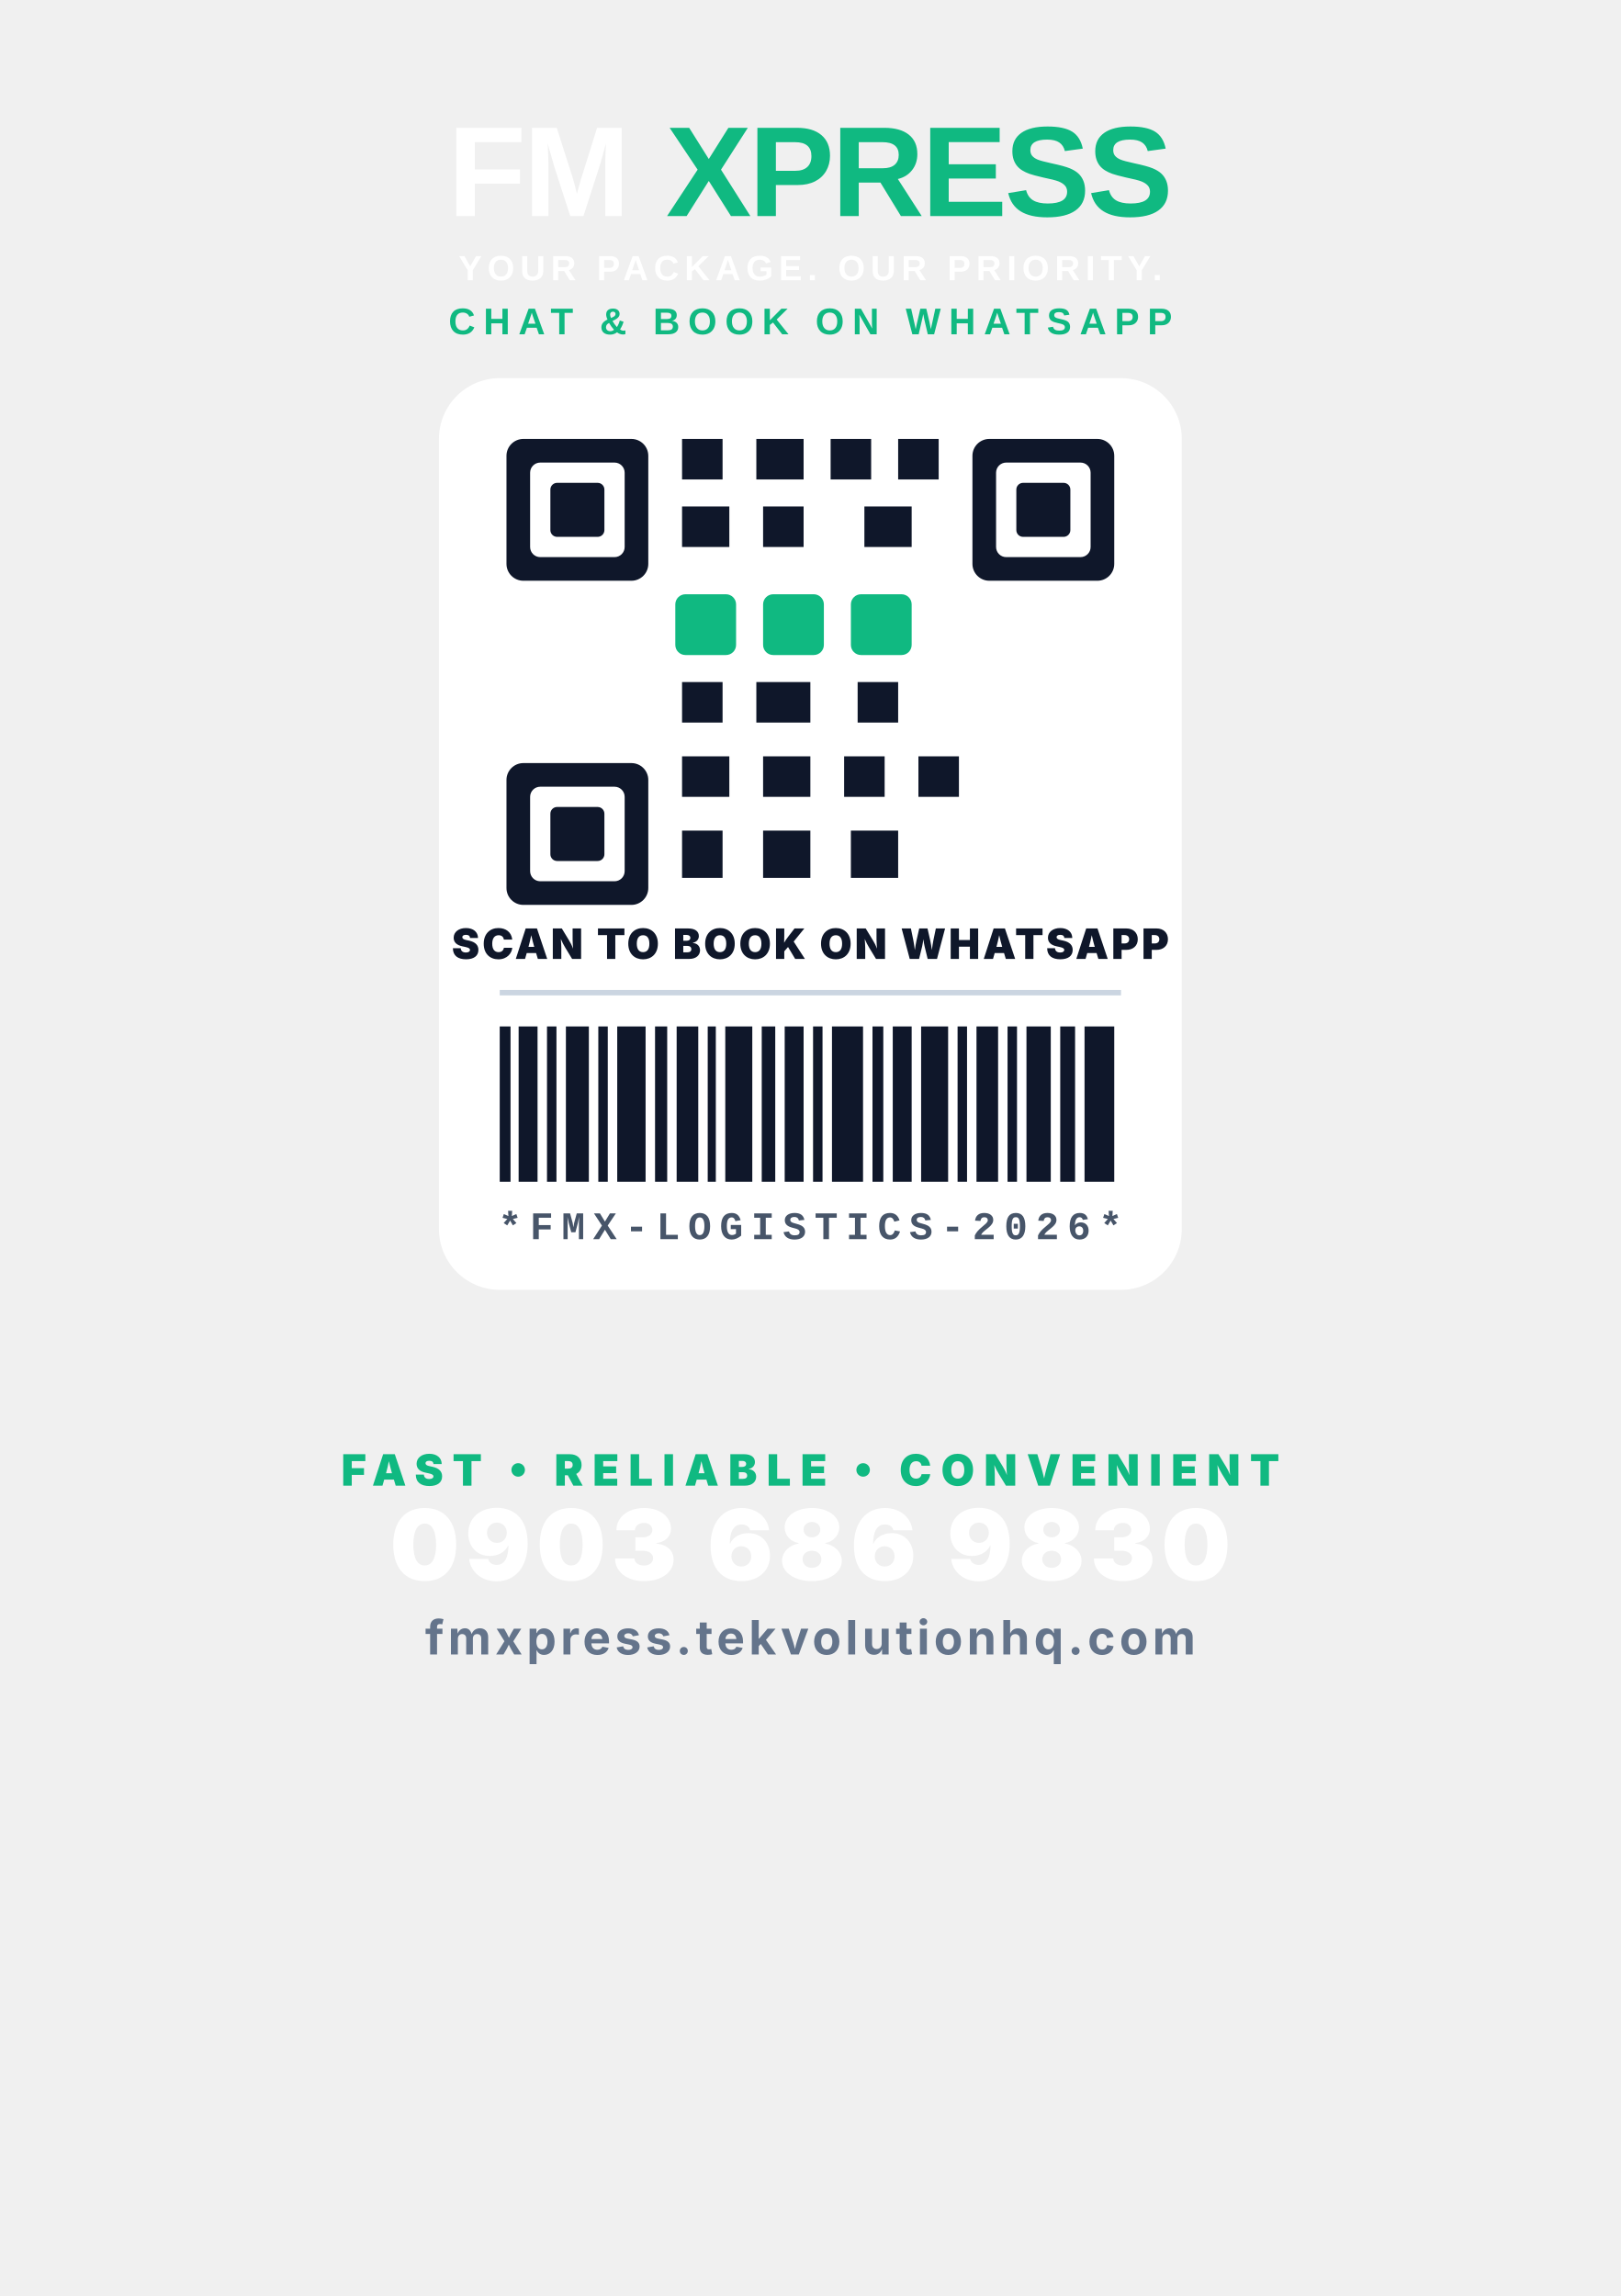
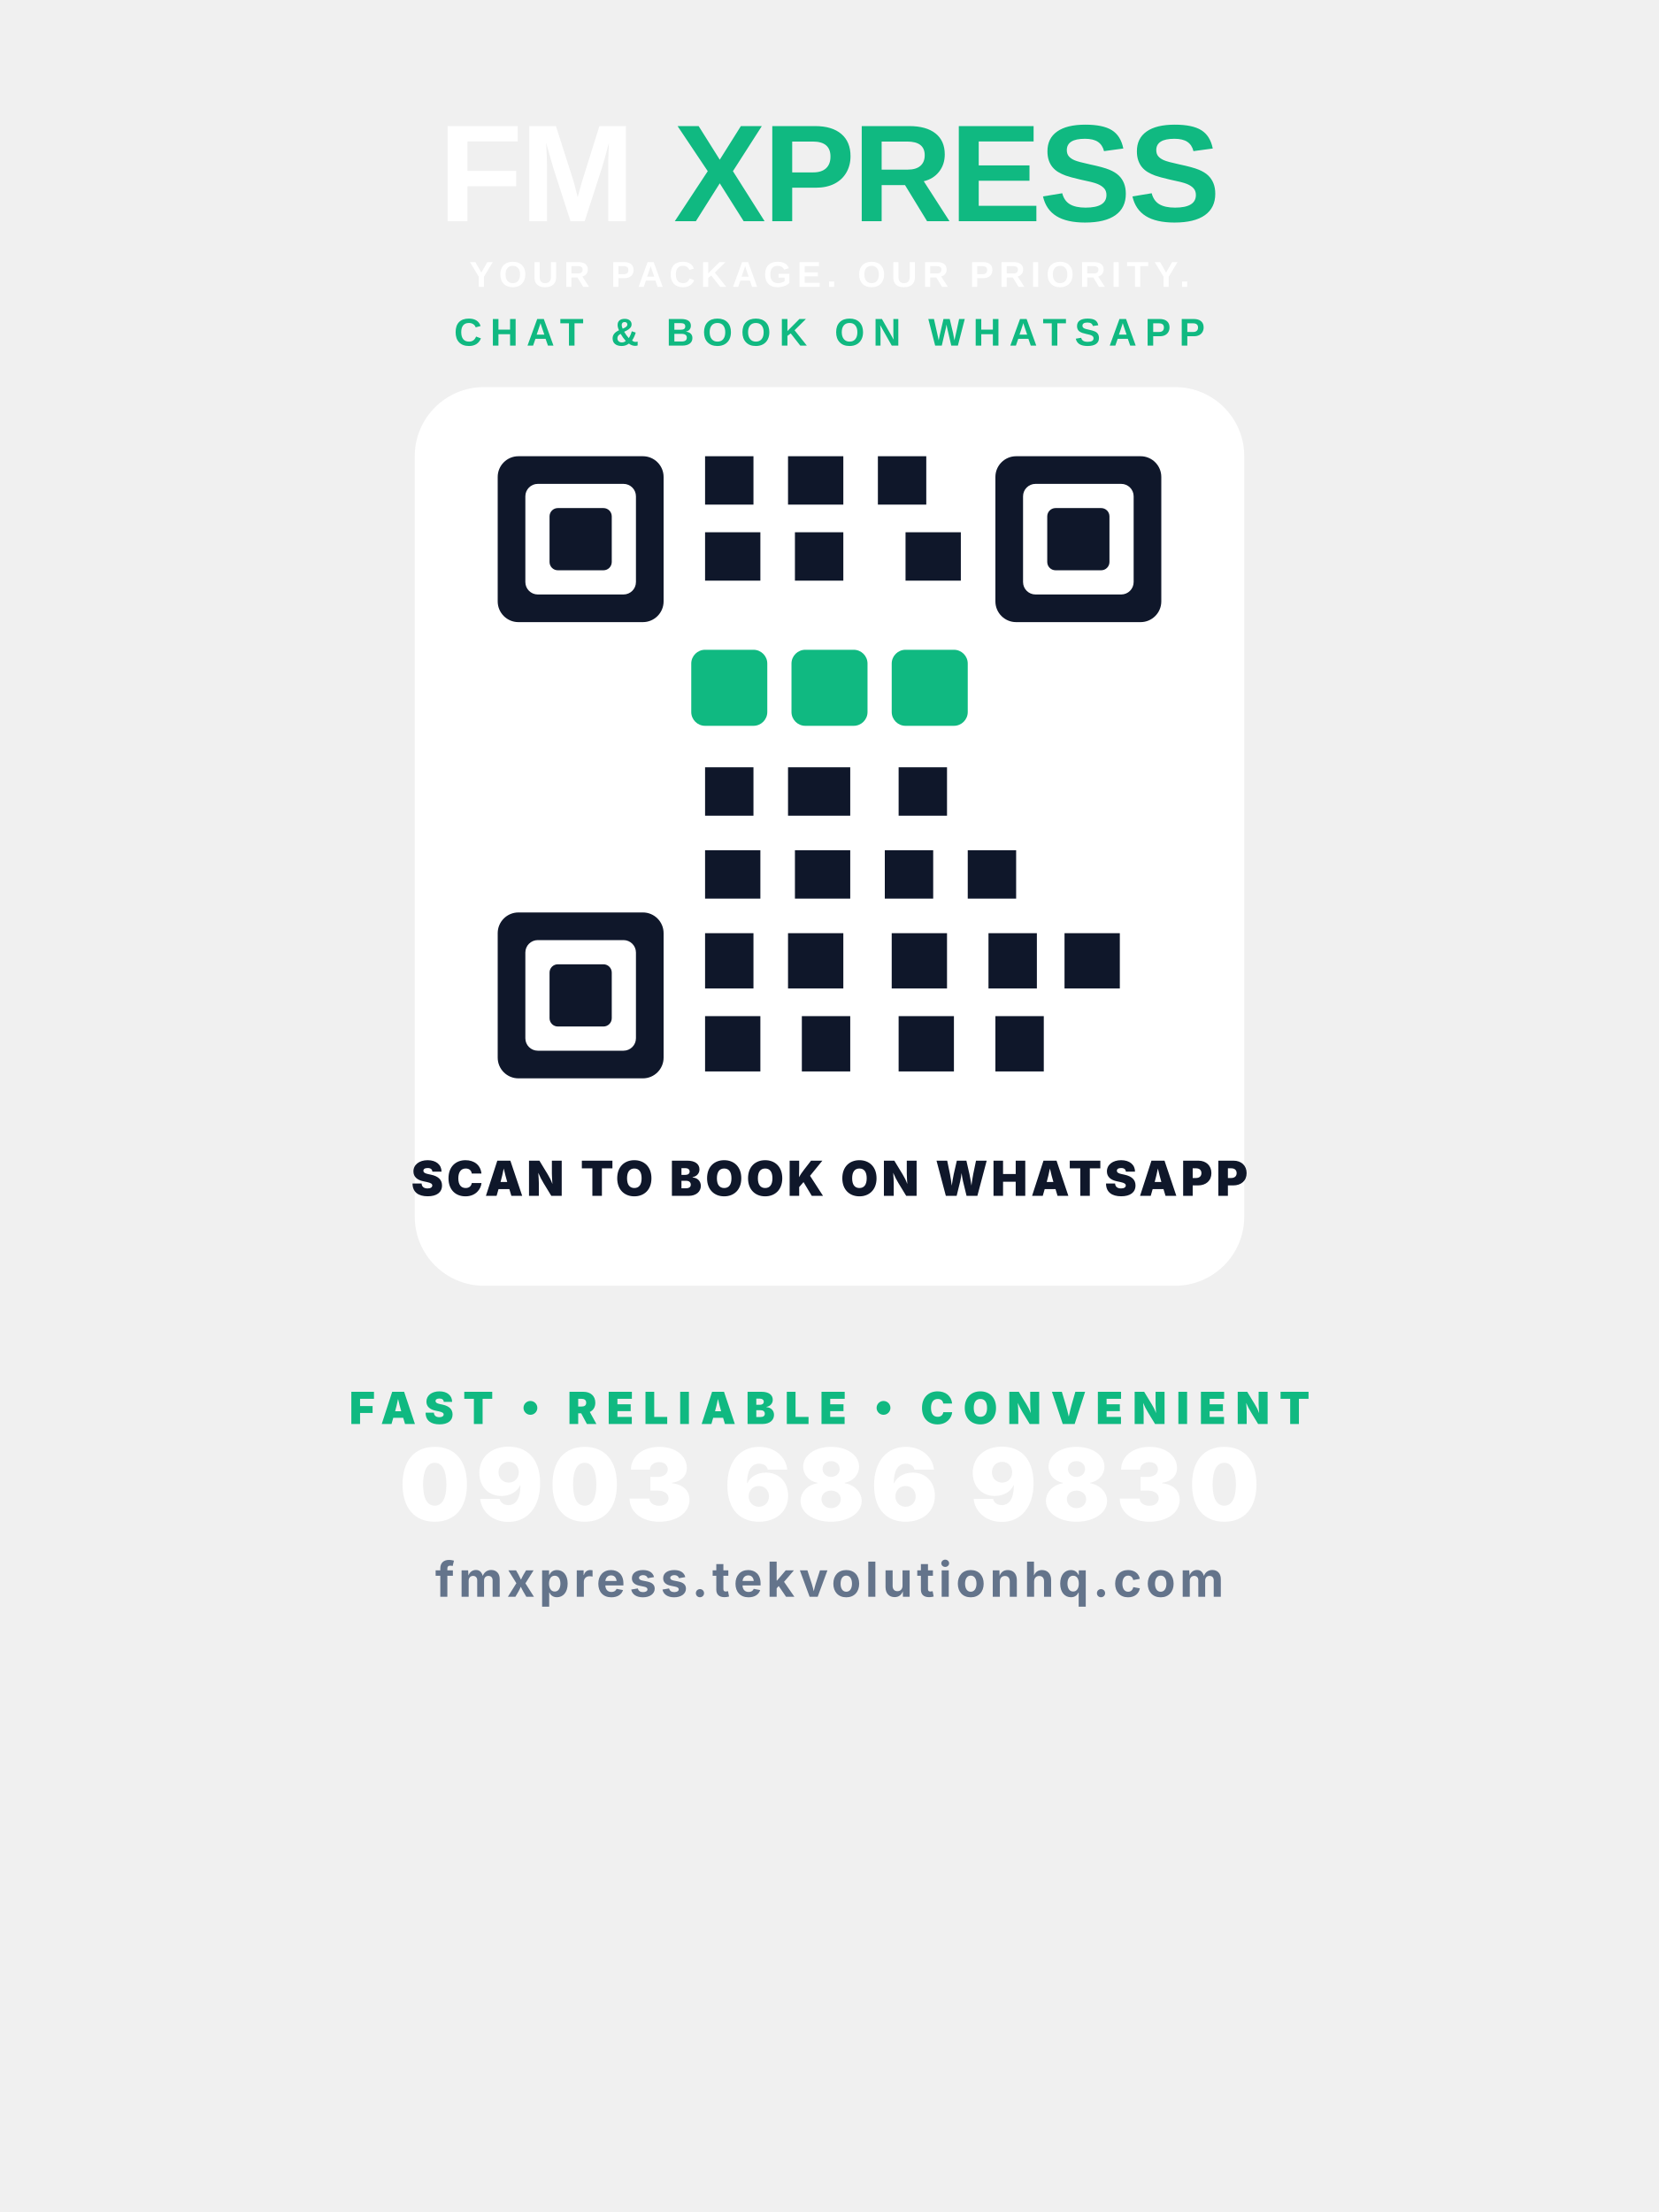
- <svg xmlns="http://www.w3.org/2000/svg" width="2400" height="3400" viewBox="0 0 2400 3400">
+ <svg xmlns="http://www.w3.org/2000/svg" width="2400" height="3200" viewBox="0 0 2400 3200">
  <g transform="translate(1200, 320)" text-anchor="middle">
-     <text y="0" font-family="-apple-system, 'SF Pro Display', 'Helvetica Neue', Arial, sans-serif" font-weight="900" font-size="190" letter-spacing="-4">
+     <text y="0" font-family="-apple-system, 'SF Pro Display', 'Helvetica Neue', Arial, sans-serif" font-weight="900" font-size="200" letter-spacing="-4">
      <tspan fill="#FFFFFF">FM</tspan>
      <tspan fill="#10B981"> XPRESS</tspan>
    </text>
    <text y="95" font-family="-apple-system, 'SF Pro Display', 'Helvetica Neue', Arial, sans-serif" font-weight="800" font-size="52" fill="#FFFFFF" letter-spacing="8">
      YOUR PACKAGE. OUR PRIORITY.
    </text>
-     <text y="175" font-family="-apple-system, 'SF Pro Display', 'Helvetica Neue', Arial, sans-serif" font-weight="800" font-size="55" fill="#10B981" letter-spacing="12">
+     <text y="180" font-family="-apple-system, 'SF Pro Display', 'Helvetica Neue', Arial, sans-serif" font-weight="800" font-size="56" fill="#10B981" letter-spacing="12">
      CHAT &amp; BOOK ON WHATSAPP
    </text>
-     <g transform="translate(-550, 240)">
-       <rect width="1100" height="1350" rx="90" fill="#FFFFFF" />
-       <rect x="100" y="90" width="210" height="210" fill="#0F172A" rx="25" />
-       <rect x="135" y="125" width="140" height="140" fill="#FFFFFF" rx="15" />
-       <rect x="165" y="155" width="80" height="80" fill="#0F172A" rx="10" />
-       <rect x="790" y="90" width="210" height="210" fill="#0F172A" rx="25" />
-       <rect x="825" y="125" width="140" height="140" fill="#FFFFFF" rx="15" />
-       <rect x="855" y="155" width="80" height="80" fill="#0F172A" rx="10" />
-       <rect x="100" y="570" width="210" height="210" fill="#0F172A" rx="25" />
-       <rect x="135" y="605" width="140" height="140" fill="#FFFFFF" rx="15" />
-       <rect x="165" y="635" width="80" height="80" fill="#0F172A" rx="10" />
-       <rect x="360" y="90" width="60" height="60" fill="#0F172A" />
-       <rect x="470" y="90" width="70" height="60" fill="#0F172A" />
-       <rect x="580" y="90" width="60" height="60" fill="#0F172A" />
-       <rect x="680" y="90" width="60" height="60" fill="#0F172A" />
-       <rect x="360" y="190" width="70" height="60" fill="#0F172A" />
-       <rect x="480" y="190" width="60" height="60" fill="#0F172A" />
-       <rect x="630" y="190" width="70" height="60" fill="#0F172A" />
-       <rect x="350" y="320" width="90" height="90" fill="#10B981" rx="15" />
-       <rect x="480" y="320" width="90" height="90" fill="#10B981" rx="15" />
-       <rect x="610" y="320" width="90" height="90" fill="#10B981" rx="15" />
-       <rect x="360" y="450" width="60" height="60" fill="#0F172A" />
-       <rect x="470" y="450" width="80" height="60" fill="#0F172A" />
-       <rect x="620" y="450" width="60" height="60" fill="#0F172A" />
-       <rect x="360" y="560" width="70" height="60" fill="#0F172A" />
-       <rect x="480" y="560" width="70" height="60" fill="#0F172A" />
-       <rect x="600" y="560" width="60" height="60" fill="#0F172A" />
-       <rect x="710" y="560" width="60" height="60" fill="#0F172A" />
-       <rect x="360" y="670" width="60" height="70" fill="#0F172A" />
-       <rect x="480" y="670" width="70" height="70" fill="#0F172A" />
-       <rect x="610" y="670" width="70" height="70" fill="#0F172A" />
-       <text x="550" y="860" font-family="-apple-system, 'SF Pro Display', sans-serif" font-weight="900" font-size="62" fill="#0F172A" text-anchor="middle" letter-spacing="4">
+     <g transform="translate(-600, 240)">
+       <rect width="1200" height="1300" rx="100" fill="#FFFFFF" />
+       <rect x="120" y="100" width="240" height="240" fill="#0F172A" rx="30" />
+       <rect x="160" y="140" width="160" height="160" fill="#FFFFFF" rx="18" />
+       <rect x="195" y="175" width="90" height="90" fill="#0F172A" rx="12" />
+       <rect x="840" y="100" width="240" height="240" fill="#0F172A" rx="30" />
+       <rect x="880" y="140" width="160" height="160" fill="#FFFFFF" rx="18" />
+       <rect x="915" y="175" width="90" height="90" fill="#0F172A" rx="12" />
+       <rect x="120" y="760" width="240" height="240" fill="#0F172A" rx="30" />
+       <rect x="160" y="800" width="160" height="160" fill="#FFFFFF" rx="18" />
+       <rect x="195" y="835" width="90" height="90" fill="#0F172A" rx="12" />
+       <rect x="420" y="100" width="70" height="70" fill="#0F172A" />
+       <rect x="540" y="100" width="80" height="70" fill="#0F172A" />
+       <rect x="670" y="100" width="70" height="70" fill="#0F172A" />
+       <rect x="420" y="210" width="80" height="70" fill="#0F172A" />
+       <rect x="550" y="210" width="70" height="70" fill="#0F172A" />
+       <rect x="710" y="210" width="80" height="70" fill="#0F172A" />
+       <rect x="400" y="380" width="110" height="110" fill="#10B981" rx="20" />
+       <rect x="545" y="380" width="110" height="110" fill="#10B981" rx="20" />
+       <rect x="690" y="380" width="110" height="110" fill="#10B981" rx="20" />
+       <rect x="420" y="550" width="70" height="70" fill="#0F172A" />
+       <rect x="540" y="550" width="90" height="70" fill="#0F172A" />
+       <rect x="700" y="550" width="70" height="70" fill="#0F172A" />
+       <rect x="420" y="670" width="80" height="70" fill="#0F172A" />
+       <rect x="550" y="670" width="80" height="70" fill="#0F172A" />
+       <rect x="680" y="670" width="70" height="70" fill="#0F172A" />
+       <rect x="800" y="670" width="70" height="70" fill="#0F172A" />
+       <rect x="420" y="790" width="70" height="80" fill="#0F172A" />
+       <rect x="540" y="790" width="80" height="80" fill="#0F172A" />
+       <rect x="690" y="790" width="80" height="80" fill="#0F172A" />
+       <rect x="830" y="790" width="70" height="80" fill="#0F172A" />
+       <rect x="940" y="790" width="80" height="80" fill="#0F172A" />
+       <rect x="420" y="910" width="80" height="80" fill="#0F172A" />
+       <rect x="560" y="910" width="70" height="80" fill="#0F172A" />
+       <rect x="700" y="910" width="80" height="80" fill="#0F172A" />
+       <rect x="840" y="910" width="70" height="80" fill="#0F172A" />
+       <text x="600" y="1170" font-family="-apple-system, 'SF Pro Display', sans-serif" font-weight="900" font-size="70" fill="#0F172A" text-anchor="middle" letter-spacing="5">
        SCAN TO BOOK ON WHATSAPP
      </text>
-       <line x1="90" y1="910" x2="1010" y2="910" stroke="#CBD5E1" stroke-width="8" />
-       <g transform="translate(90, 960)">
-         <rect x="0" y="0" width="16" height="230" fill="#0F172A" />
-         <rect x="28" y="0" width="28" height="230" fill="#0F172A" />
-         <rect x="70" y="0" width="14" height="230" fill="#0F172A" />
-         <rect x="98" y="0" width="34" height="230" fill="#0F172A" />
-         <rect x="146" y="0" width="14" height="230" fill="#0F172A" />
-         <rect x="174" y="0" width="42" height="230" fill="#0F172A" />
-         <rect x="230" y="0" width="18" height="230" fill="#0F172A" />
-         <rect x="262" y="0" width="32" height="230" fill="#0F172A" />
-         <rect x="308" y="0" width="12" height="230" fill="#0F172A" />
-         <rect x="334" y="0" width="40" height="230" fill="#0F172A" />
-         <rect x="388" y="0" width="20" height="230" fill="#0F172A" />
-         <rect x="422" y="0" width="28" height="230" fill="#0F172A" />
-         <rect x="464" y="0" width="14" height="230" fill="#0F172A" />
-         <rect x="492" y="0" width="46" height="230" fill="#0F172A" />
-         <rect x="552" y="0" width="16" height="230" fill="#0F172A" />
-         <rect x="582" y="0" width="28" height="230" fill="#0F172A" />
-         <rect x="624" y="0" width="40" height="230" fill="#0F172A" />
-         <rect x="678" y="0" width="14" height="230" fill="#0F172A" />
-         <rect x="706" y="0" width="32" height="230" fill="#0F172A" />
-         <rect x="752" y="0" width="14" height="230" fill="#0F172A" />
-         <rect x="780" y="0" width="36" height="230" fill="#0F172A" />
-         <rect x="830" y="0" width="22" height="230" fill="#0F172A" />
-         <rect x="866" y="0" width="44" height="230" fill="#0F172A" />
-         <text x="460" y="315" font-family="'Courier New', Courier, monospace" font-weight="900" font-size="58" fill="#475569" text-anchor="middle" letter-spacing="12">
-           *FMX-LOGISTICS-2026*
-         </text>
-       </g>
    </g>
-     <text y="1880" font-family="-apple-system, 'SF Pro Display', sans-serif" font-weight="900" font-size="64" fill="#10B981" letter-spacing="14">
+     <text y="1740" font-family="-apple-system, 'SF Pro Display', sans-serif" font-weight="900" font-size="64" fill="#10B981" letter-spacing="14">
      FAST • RELIABLE • CONVENIENT
    </text>
-     <text y="2020" font-family="-apple-system, 'SF Pro Display', sans-serif" font-weight="900" font-size="145" fill="#FFFFFF" letter-spacing="8">
+     <text y="1880" font-family="-apple-system, 'SF Pro Display', sans-serif" font-weight="900" font-size="145" fill="#FFFFFF" letter-spacing="8">
      0903 686 9830
    </text>
-     <text y="2130" font-family="-apple-system, 'SF Pro Display', sans-serif" font-weight="700" font-size="70" fill="#64748B" letter-spacing="6">
+     <text y="1990" font-family="-apple-system, 'SF Pro Display', sans-serif" font-weight="700" font-size="70" fill="#64748B" letter-spacing="6">
      fmxpress.tekvolutionhq.com
    </text>
  </g>
</svg>
